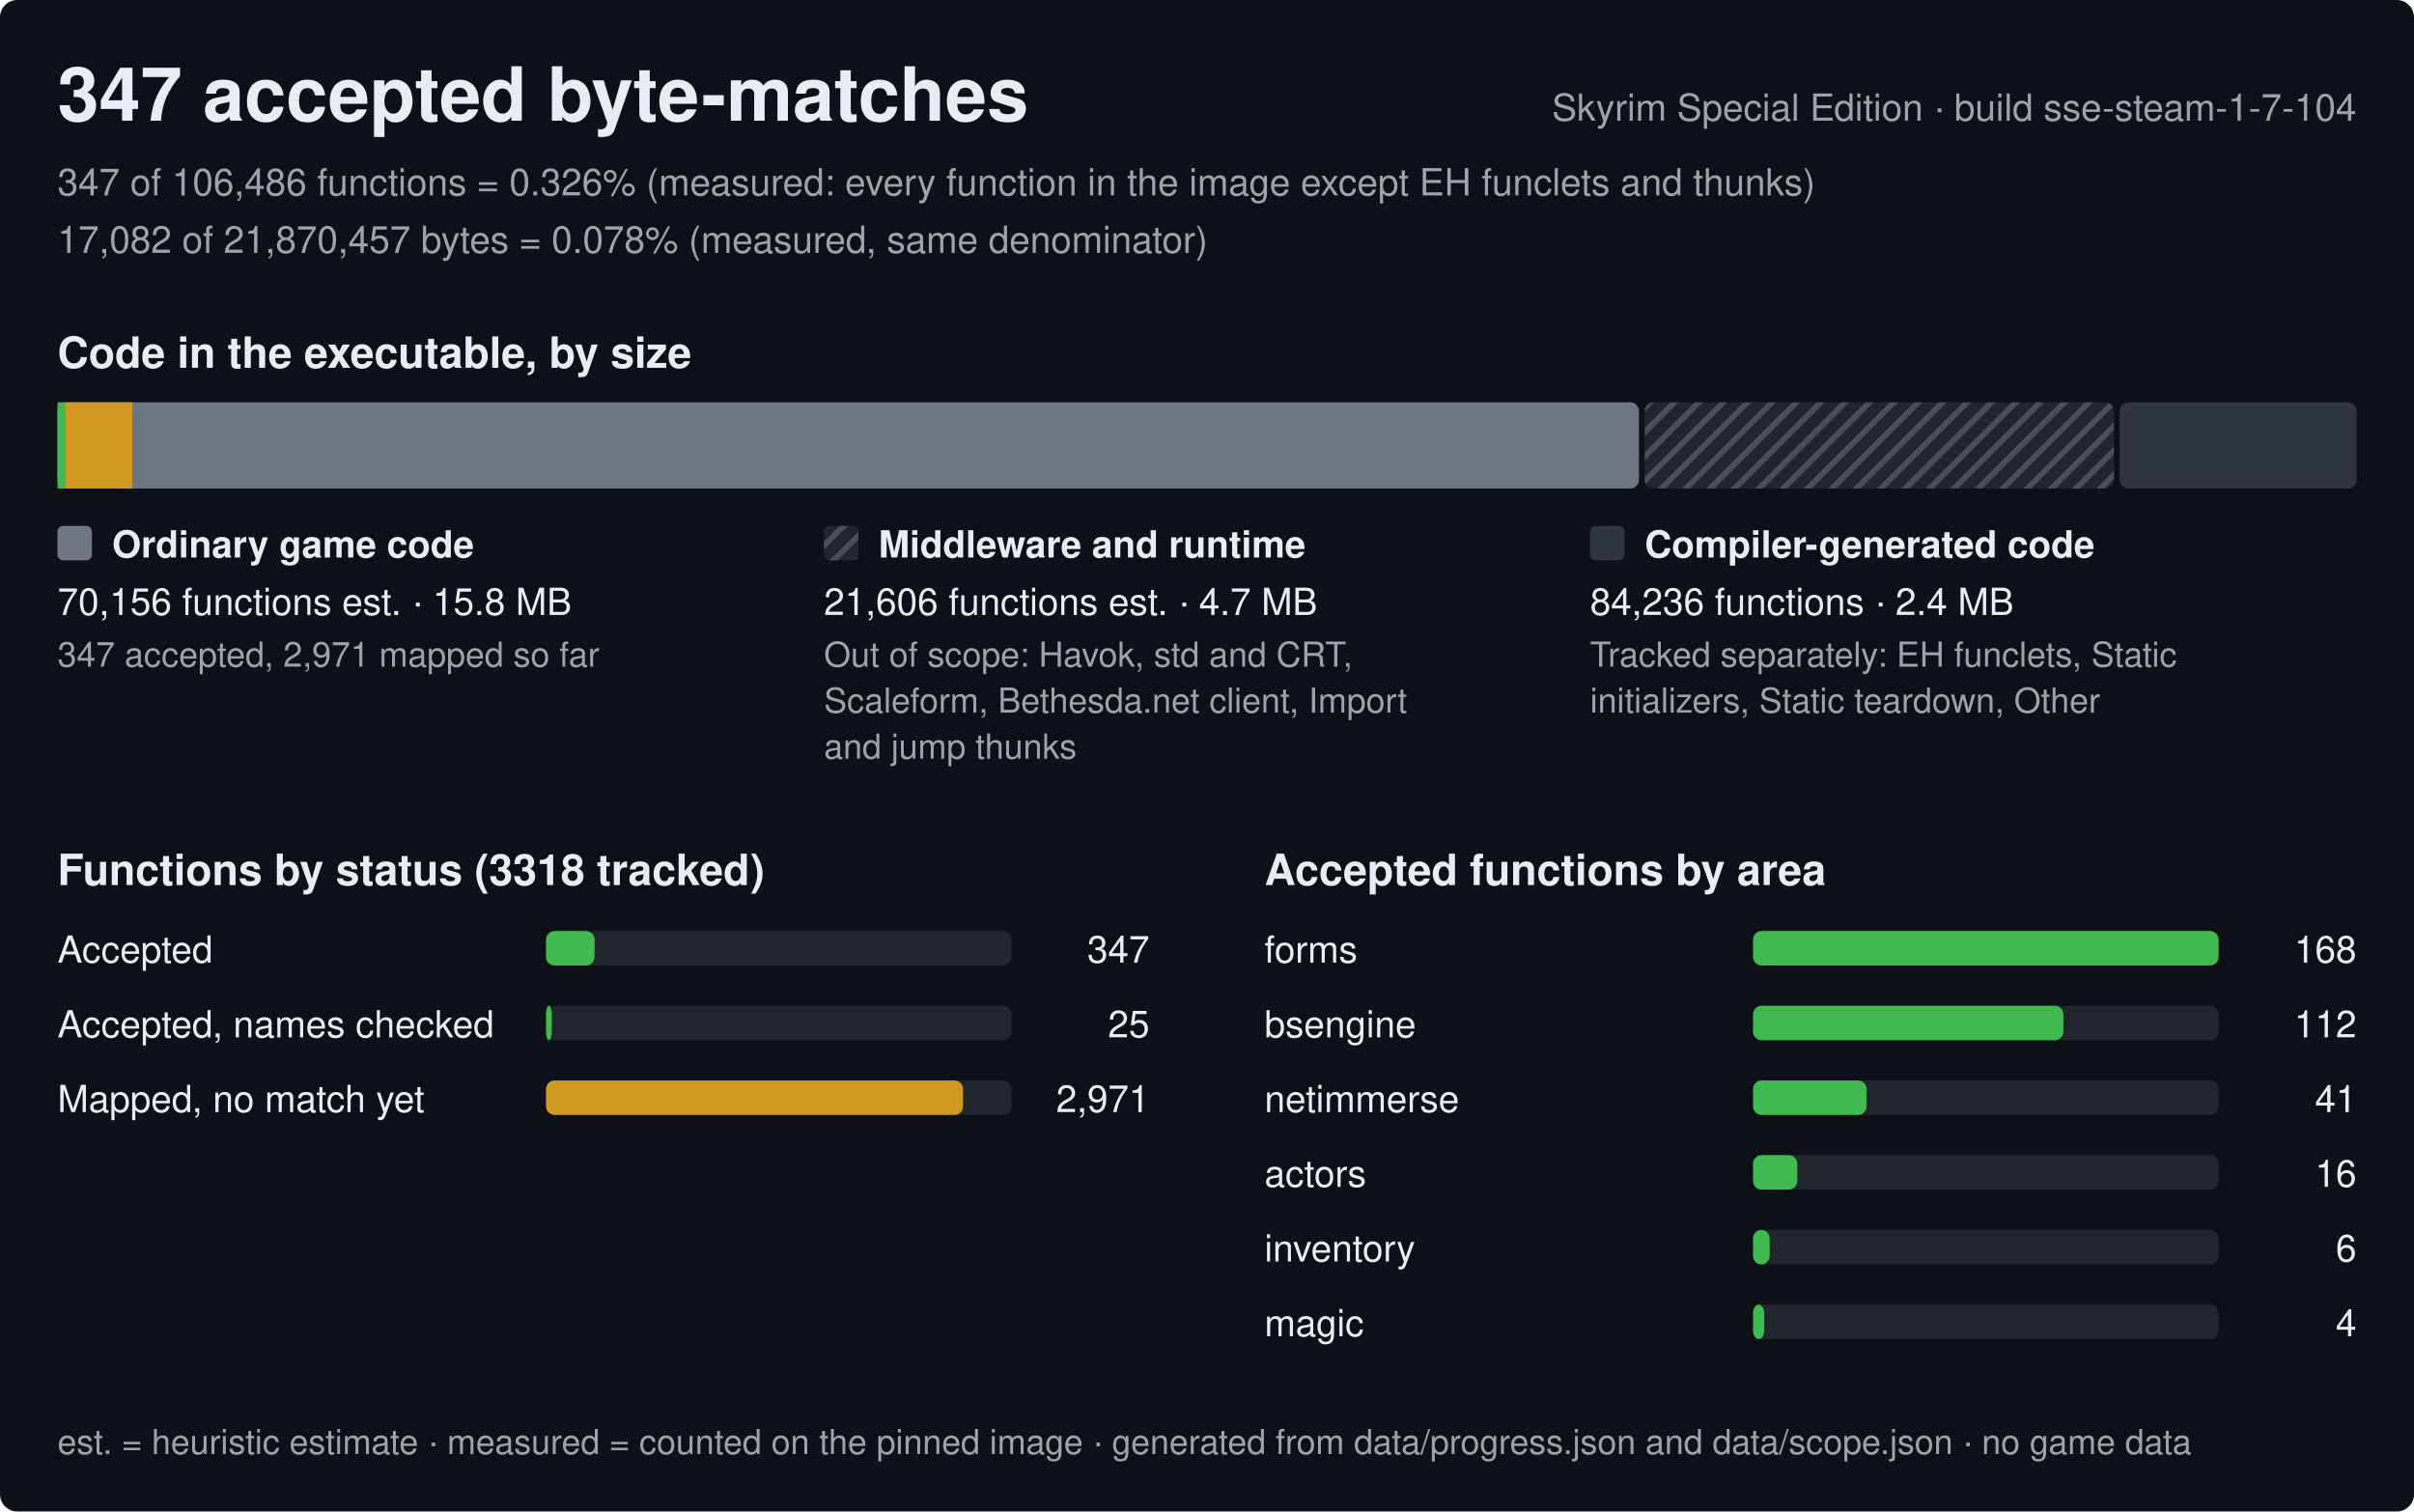
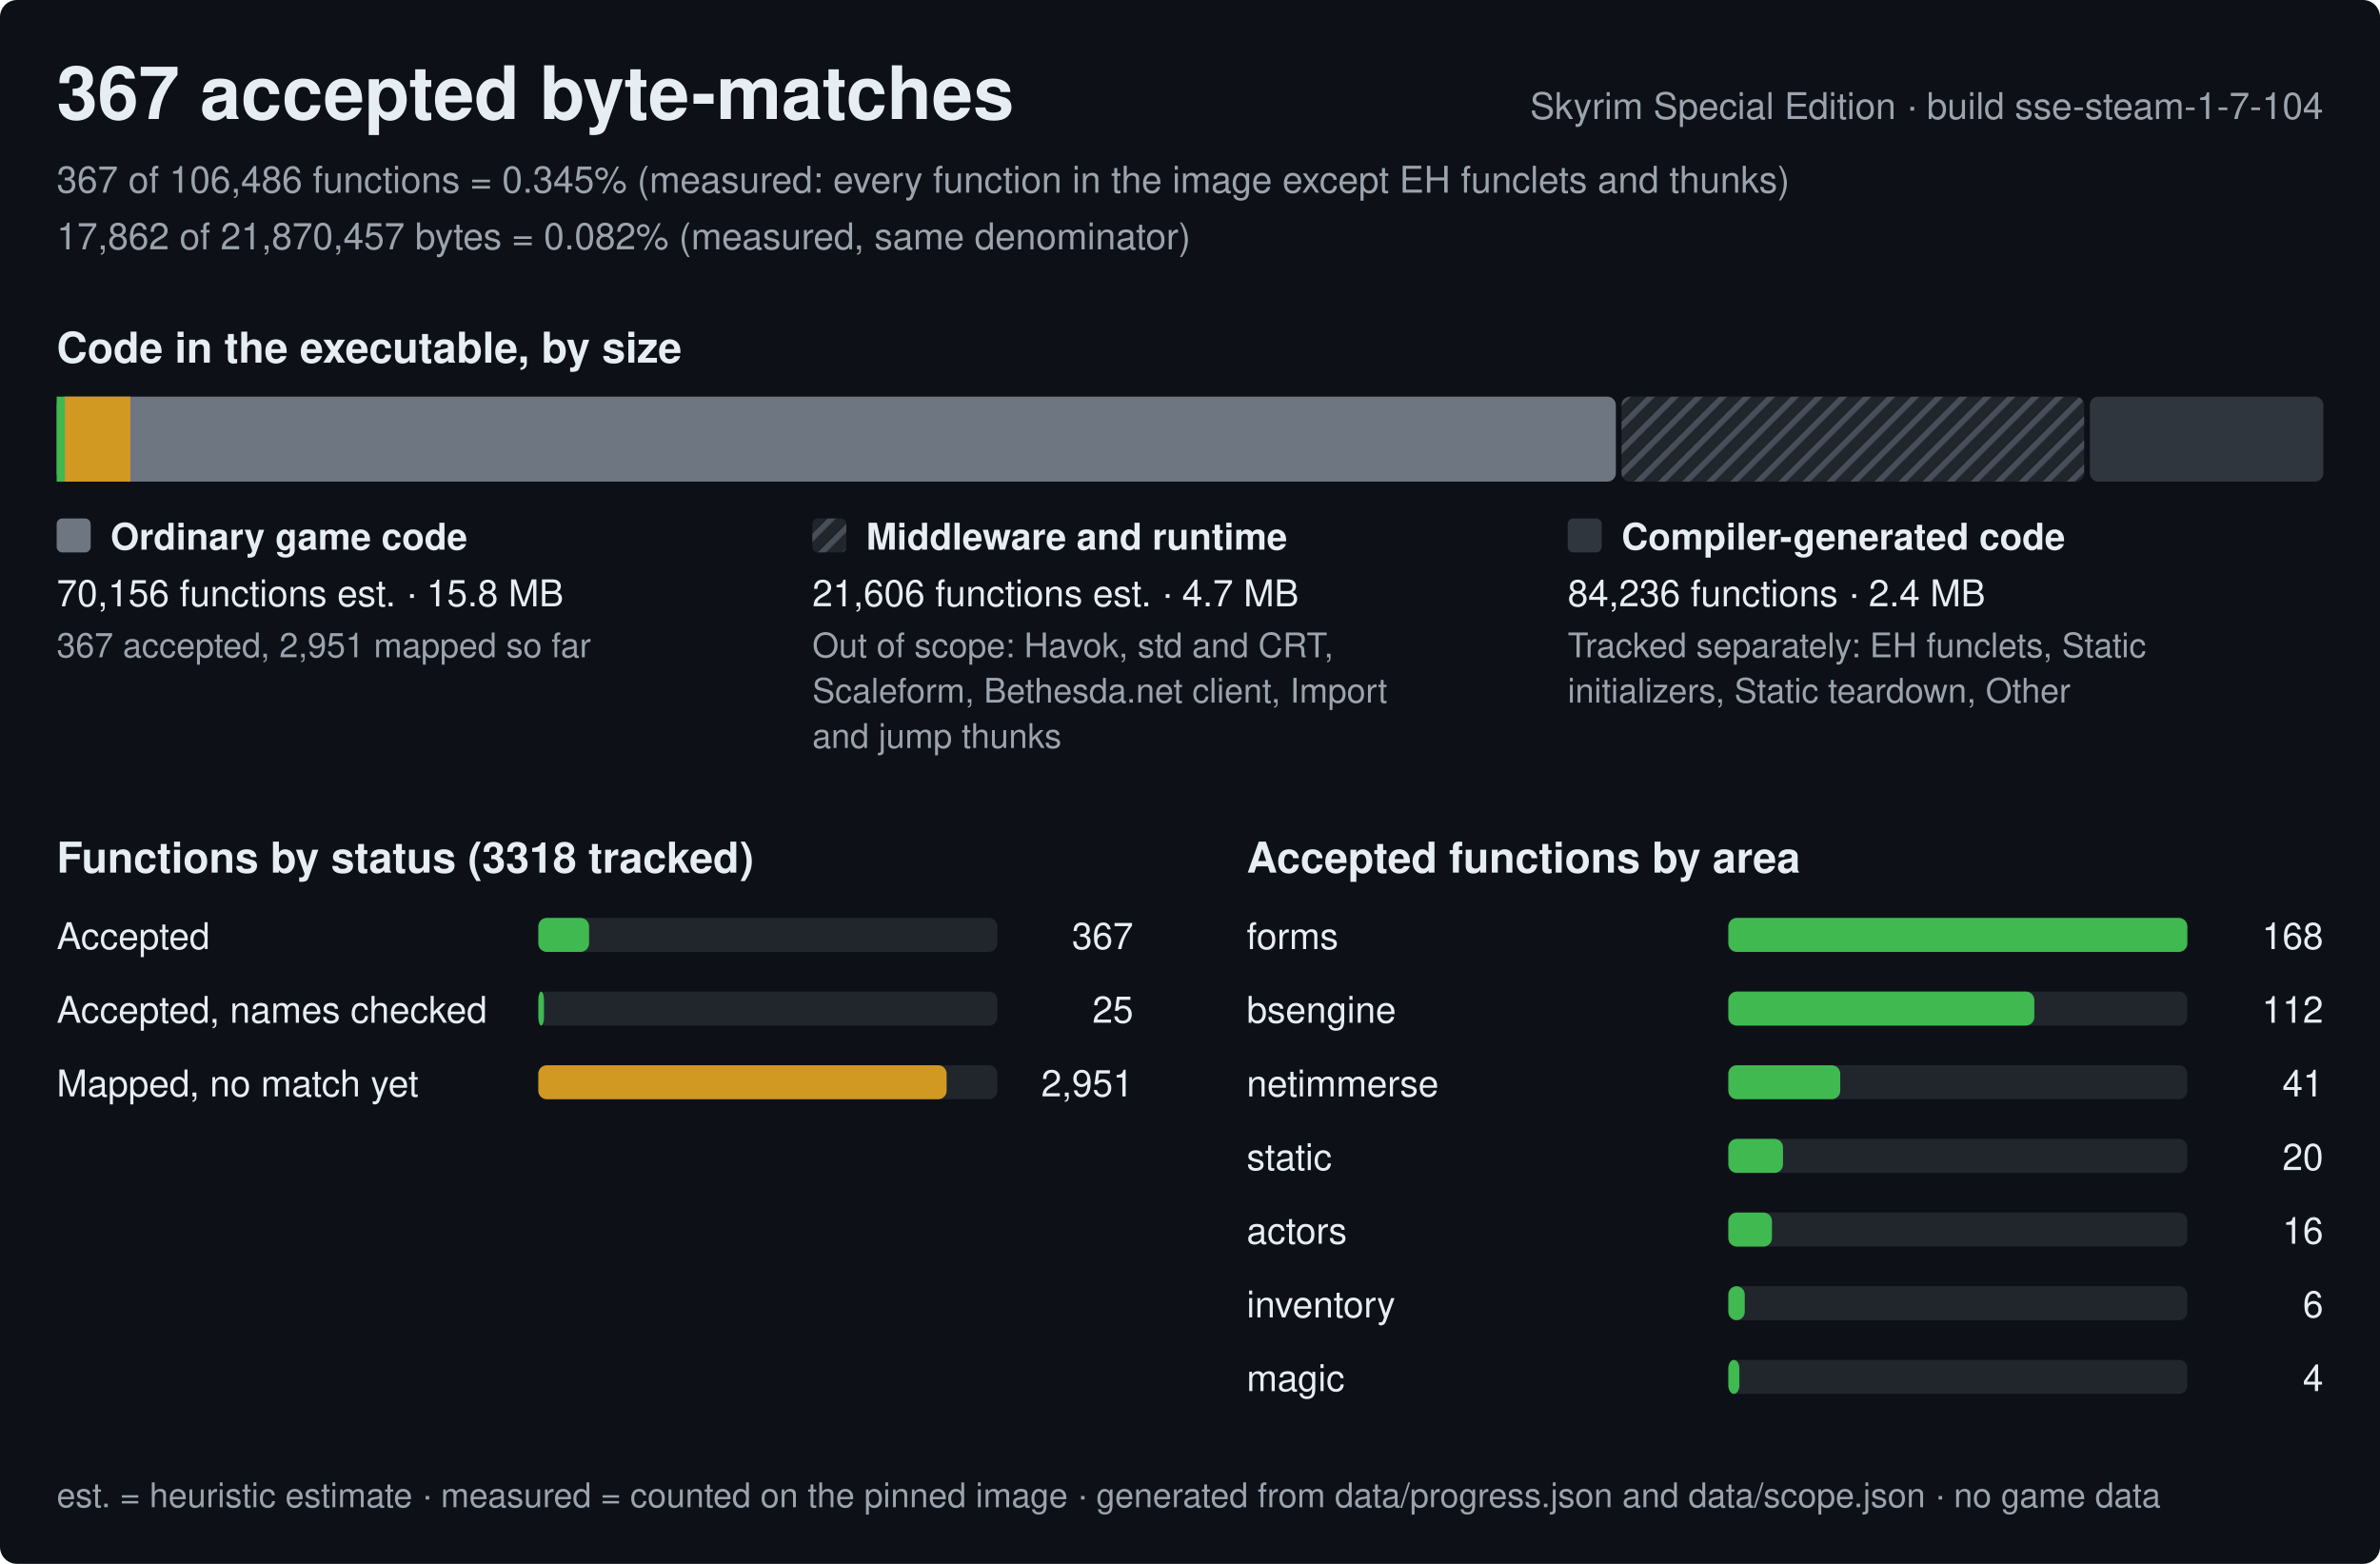
- <svg xmlns="http://www.w3.org/2000/svg" width="840" height="526" viewBox="0 0 840 526" role="img" aria-label="Progress of the Skyrim Special Edition byte-matching reconstruction, build sse-steam-1-7-104">
+ <svg xmlns="http://www.w3.org/2000/svg" width="840" height="552" viewBox="0 0 840 552" role="img" aria-label="Progress of the Skyrim Special Edition byte-matching reconstruction, build sse-steam-1-7-104">
  <style>text{font-family:-apple-system,BlinkMacSystemFont,'Segoe UI',Helvetica,Arial,sans-serif;fill:#e6edf3;white-space:pre}.h{font-size:26px;font-weight:600}.st{font-size:15px;font-weight:600}.lb{font-size:13px;font-weight:600}.bl{font-size:12px;font-weight:600;stroke:#0d1117;stroke-width:3px;paint-order:stroke;stroke-linejoin:round}.rl{font-size:13px}.fn{font-size:12px;fill:#9ba3ad}.mu{fill:#9ba3ad}</style>
  <defs>
    <pattern id="hx" width="6" height="6" patternUnits="userSpaceOnUse" patternTransform="rotate(45)">
      <rect width="6" height="6" fill="#21262d" />
      <rect width="2" height="6" fill="#484f58" />
    </pattern>
  </defs>
-   <rect width="840" height="526" rx="6" fill="#0d1117" />
-   <text x="20" y="42" class="h">347 accepted byte-matches</text>
+   <rect width="840" height="552" rx="6" fill="#0d1117" />
+   <text x="20" y="42" class="h">367 accepted byte-matches</text>
  <text x="820" y="42" class="rl mu" text-anchor="end">Skyrim Special Edition · build sse-steam-1-7-104</text>
-   <text x="20" y="68" class="rl mu">347 of 106,486 functions = 0.326% (measured: every function in the image except EH funclets and thunks)</text>
-   <text x="20" y="88" class="rl mu">17,082 of 21,870,457 bytes = 0.078% (measured, same denominator)</text>
+   <text x="20" y="68" class="rl mu">367 of 106,486 functions = 0.345% (measured: every function in the image except EH funclets and thunks)</text>
+   <text x="20" y="88" class="rl mu">17,862 of 21,870,457 bytes = 0.082% (measured, same denominator)</text>
  <text x="20" y="128" class="st">Code in the executable, by size</text>
  <rect x="20" y="140" width="550.3" height="30" rx="3" fill="#6e7681" />
-   <rect x="20" y="140" width="2.7" height="30" fill="#3fb950" />
-   <rect x="22.7" y="140" width="23.3" height="30" fill="#d29922" />
+   <rect x="20" y="140" width="2.9" height="30" fill="#3fb950" />
+   <rect x="22.9" y="140" width="23.1" height="30" fill="#d29922" />
  <rect x="572.3" y="140" width="163.3" height="30" rx="3" fill="url(#hx)" />
  <rect x="737.6" y="140" width="82.4" height="30" rx="3" fill="#30363d" />
  <rect x="20" y="183" width="12" height="12" rx="2" fill="#6e7681" />
  <text x="39" y="194" class="lb">Ordinary game code</text>
  <text x="20" y="214" class="rl">70,156 functions est. · 15.8 MB</text>
-   <text x="20" y="232" class="fn">347 accepted, 2,971 mapped so far</text>
+   <text x="20" y="232" class="fn">367 accepted, 2,951 mapped so far</text>
  <rect x="286.7" y="183" width="12" height="12" rx="2" fill="url(#hx)" />
  <text x="305.7" y="194" class="lb">Middleware and runtime</text>
  <text x="286.7" y="214" class="rl">21,606 functions est. · 4.7 MB</text>
  <text x="286.7" y="232" class="fn">Out of scope: Havok, std and CRT,</text>
  <text x="286.7" y="248" class="fn">Scaleform, Bethesda.net client, Import</text>
  <text x="286.7" y="264" class="fn">and jump thunks</text>
  <rect x="553.3" y="183" width="12" height="12" rx="2" fill="#30363d" />
  <text x="572.3" y="194" class="lb">Compiler-generated code</text>
  <text x="553.3" y="214" class="rl">84,236 functions · 2.4 MB</text>
  <text x="553.3" y="232" class="fn">Tracked separately: EH funclets, Static</text>
  <text x="553.3" y="248" class="fn">initializers, Static teardown, Other</text>
  <text x="20" y="308" class="st">Functions by status (3318 tracked)</text>
  <text x="20" y="335" class="rl">Accepted</text>
  <rect x="190" y="324" width="162.0" height="12" rx="3" fill="#21262d" />
-   <rect x="190" y="324" width="16.9" height="12" rx="3" fill="#3fb950" />
-   <text x="400.0" y="335" class="rl" text-anchor="end">347</text>
+   <rect x="190" y="324" width="17.9" height="12" rx="3" fill="#3fb950" />
+   <text x="400.0" y="335" class="rl" text-anchor="end">367</text>
  <text x="20" y="361" class="rl">Accepted, names checked</text>
  <rect x="190" y="350" width="162.0" height="12" rx="3" fill="#21262d" />
  <rect x="190" y="350" width="2" height="12" rx="3" fill="#3fb950" />
  <text x="400.0" y="361" class="rl" text-anchor="end">25</text>
  <text x="20" y="387" class="rl">Mapped, no match yet</text>
  <rect x="190" y="376" width="162.0" height="12" rx="3" fill="#21262d" />
-   <rect x="190" y="376" width="145.1" height="12" rx="3" fill="#d29922" />
-   <text x="400.0" y="387" class="rl" text-anchor="end">2,971</text>
+   <rect x="190" y="376" width="144.1" height="12" rx="3" fill="#d29922" />
+   <text x="400.0" y="387" class="rl" text-anchor="end">2,951</text>
  <text x="440.0" y="308" class="st">Accepted functions by area</text>
  <text x="440.0" y="335" class="rl">forms</text>
  <rect x="610.0" y="324" width="162.0" height="12" rx="3" fill="#21262d" />
  <rect x="610.0" y="324" width="162" height="12" rx="3" fill="#3fb950" />
  <text x="820.0" y="335" class="rl" text-anchor="end">168</text>
  <text x="440.0" y="361" class="rl">bsengine</text>
  <rect x="610.0" y="350" width="162.0" height="12" rx="3" fill="#21262d" />
  <rect x="610.0" y="350" width="108" height="12" rx="3" fill="#3fb950" />
  <text x="820.0" y="361" class="rl" text-anchor="end">112</text>
  <text x="440.0" y="387" class="rl">netimmerse</text>
  <rect x="610.0" y="376" width="162.0" height="12" rx="3" fill="#21262d" />
  <rect x="610.0" y="376" width="39.5" height="12" rx="3" fill="#3fb950" />
  <text x="820.0" y="387" class="rl" text-anchor="end">41</text>
-   <text x="440.0" y="413" class="rl">actors</text>
+   <text x="440.0" y="413" class="rl">static</text>
  <rect x="610.0" y="402" width="162.0" height="12" rx="3" fill="#21262d" />
-   <rect x="610.0" y="402" width="15.4" height="12" rx="3" fill="#3fb950" />
-   <text x="820.0" y="413" class="rl" text-anchor="end">16</text>
-   <text x="440.0" y="439" class="rl">inventory</text>
+   <rect x="610.0" y="402" width="19.3" height="12" rx="3" fill="#3fb950" />
+   <text x="820.0" y="413" class="rl" text-anchor="end">20</text>
+   <text x="440.0" y="439" class="rl">actors</text>
  <rect x="610.0" y="428" width="162.0" height="12" rx="3" fill="#21262d" />
-   <rect x="610.0" y="428" width="5.8" height="12" rx="3" fill="#3fb950" />
-   <text x="820.0" y="439" class="rl" text-anchor="end">6</text>
-   <text x="440.0" y="465" class="rl">magic</text>
+   <rect x="610.0" y="428" width="15.4" height="12" rx="3" fill="#3fb950" />
+   <text x="820.0" y="439" class="rl" text-anchor="end">16</text>
+   <text x="440.0" y="465" class="rl">inventory</text>
  <rect x="610.0" y="454" width="162.0" height="12" rx="3" fill="#21262d" />
-   <rect x="610.0" y="454" width="3.9" height="12" rx="3" fill="#3fb950" />
-   <text x="820.0" y="465" class="rl" text-anchor="end">4</text>
-   <text x="20" y="506" class="fn">est. = heuristic estimate · measured = counted on the pinned image · generated from data/progress.json and data/scope.json · no game data</text>
+   <rect x="610.0" y="454" width="5.8" height="12" rx="3" fill="#3fb950" />
+   <text x="820.0" y="465" class="rl" text-anchor="end">6</text>
+   <text x="440.0" y="491" class="rl">magic</text>
+   <rect x="610.0" y="480" width="162.0" height="12" rx="3" fill="#21262d" />
+   <rect x="610.0" y="480" width="3.9" height="12" rx="3" fill="#3fb950" />
+   <text x="820.0" y="491" class="rl" text-anchor="end">4</text>
+   <text x="20" y="532" class="fn">est. = heuristic estimate · measured = counted on the pinned image · generated from data/progress.json and data/scope.json · no game data</text>
</svg>
